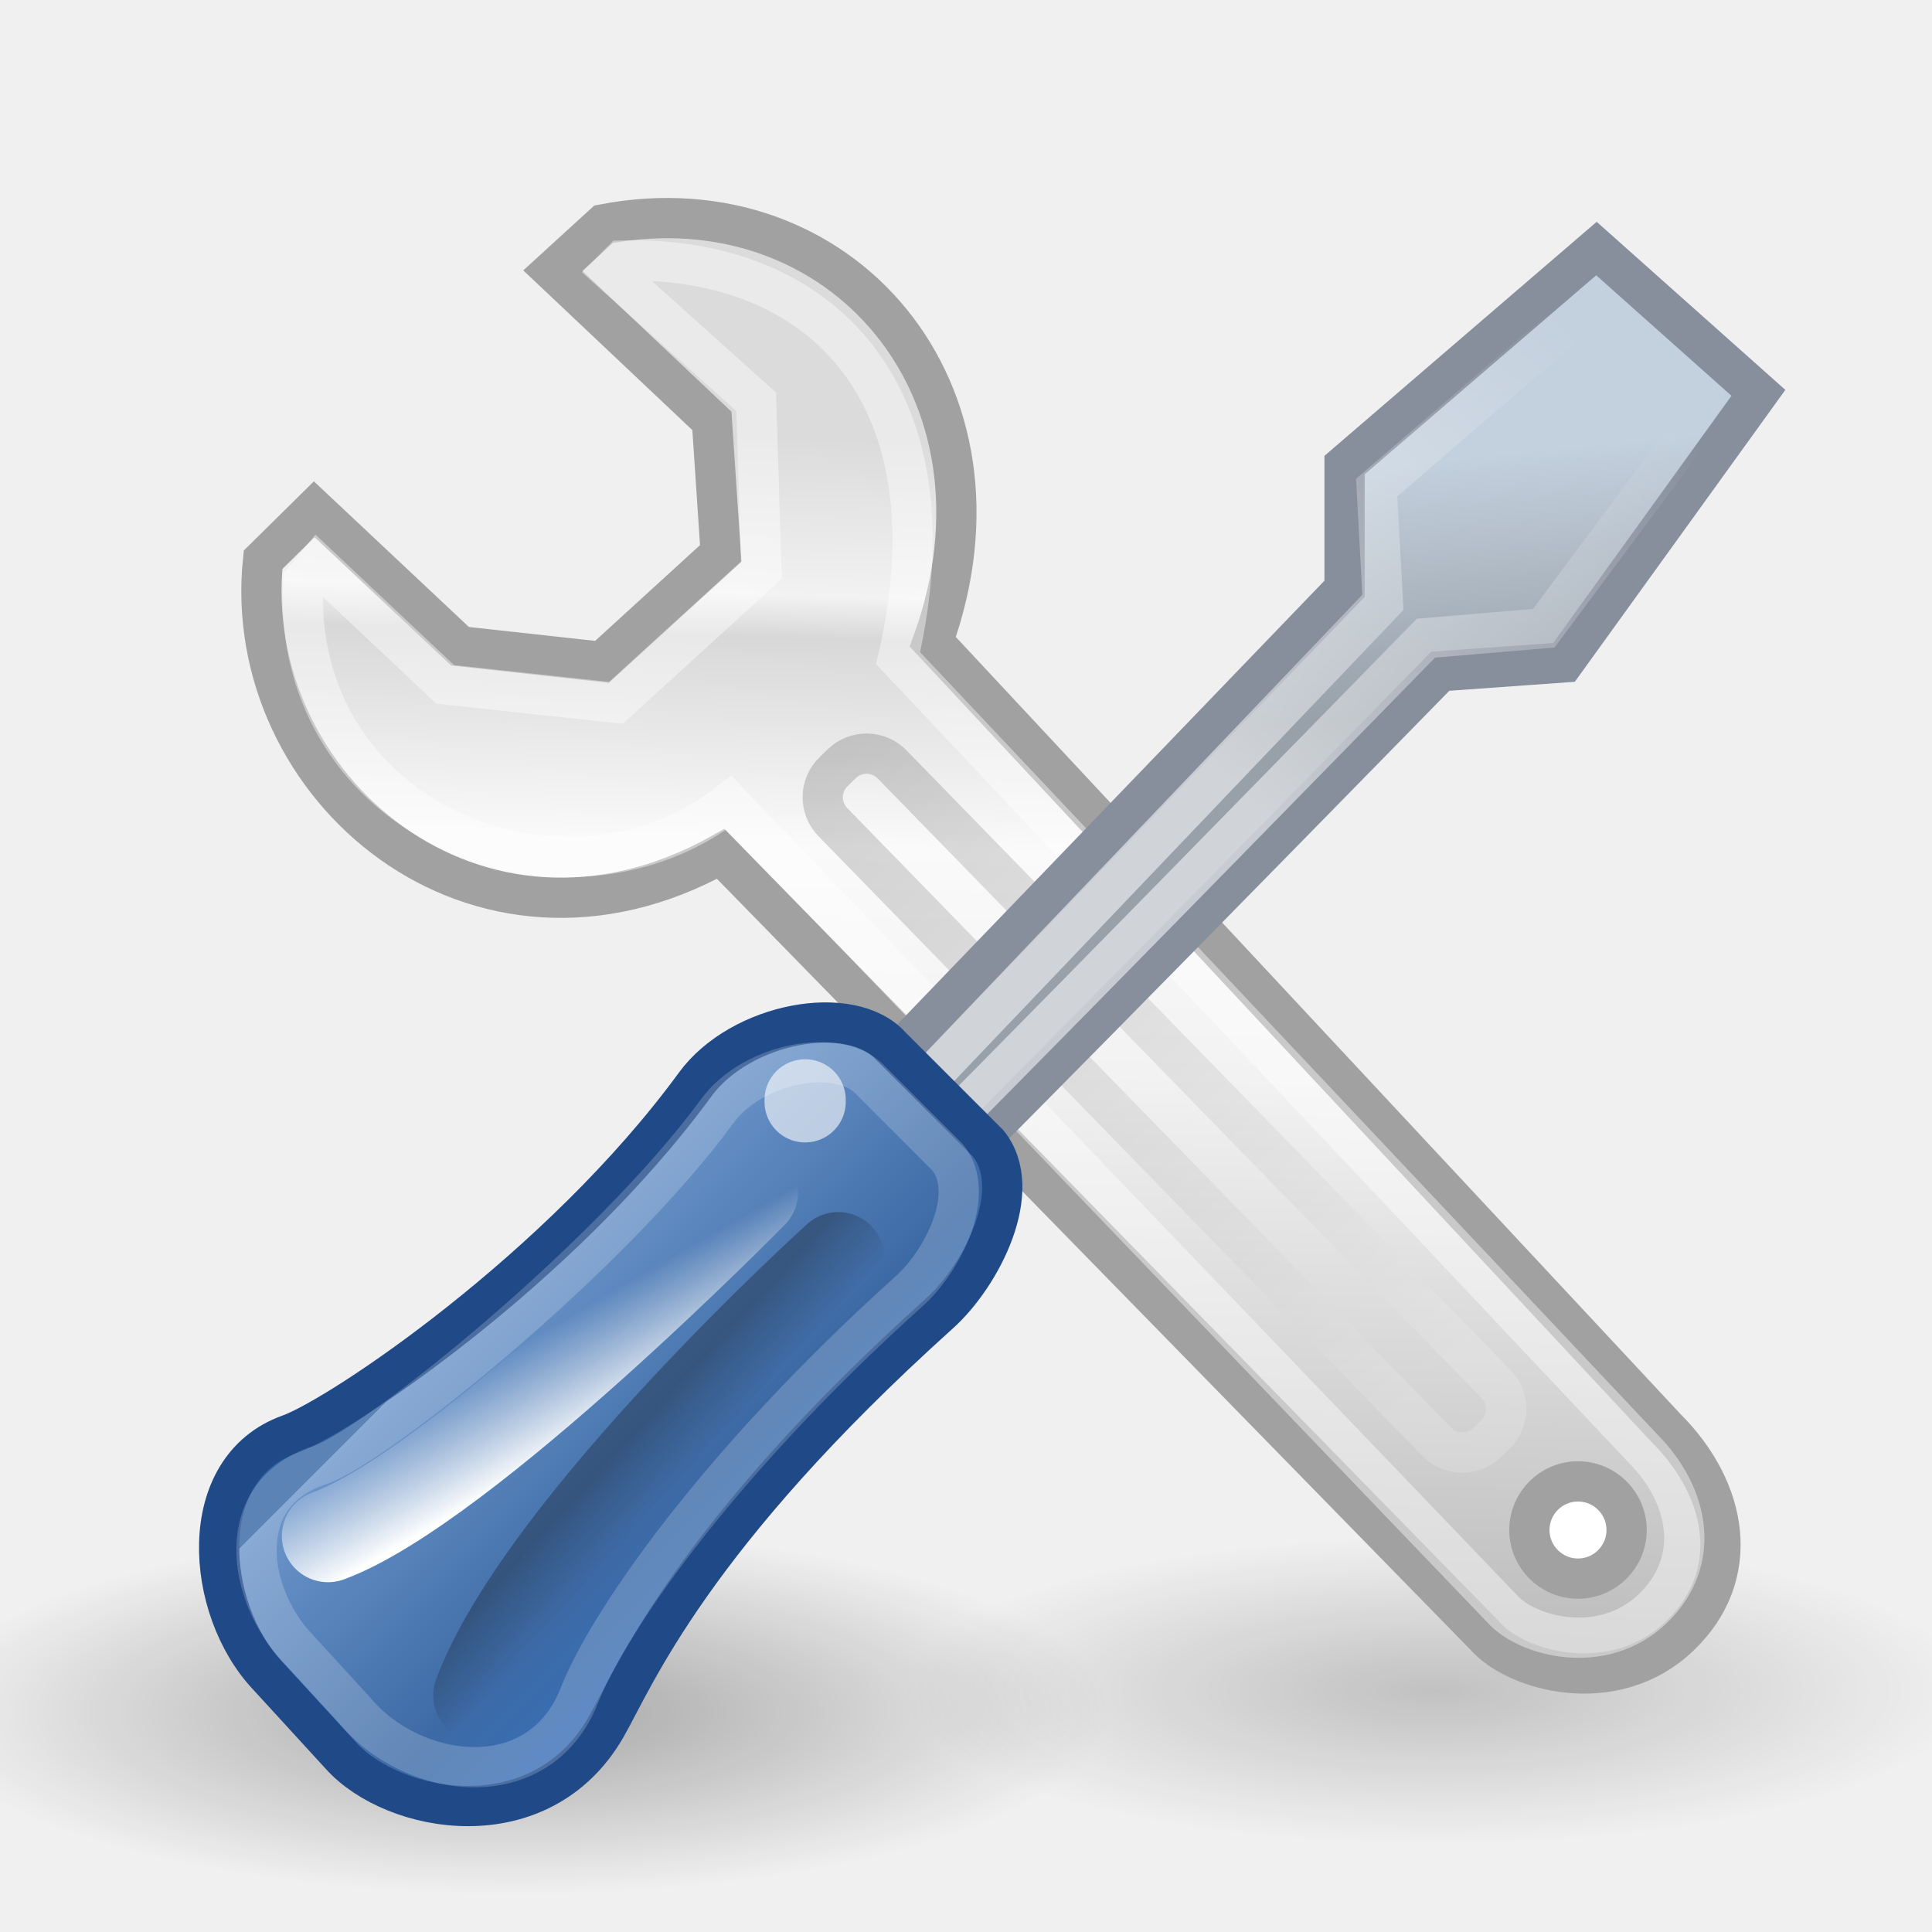
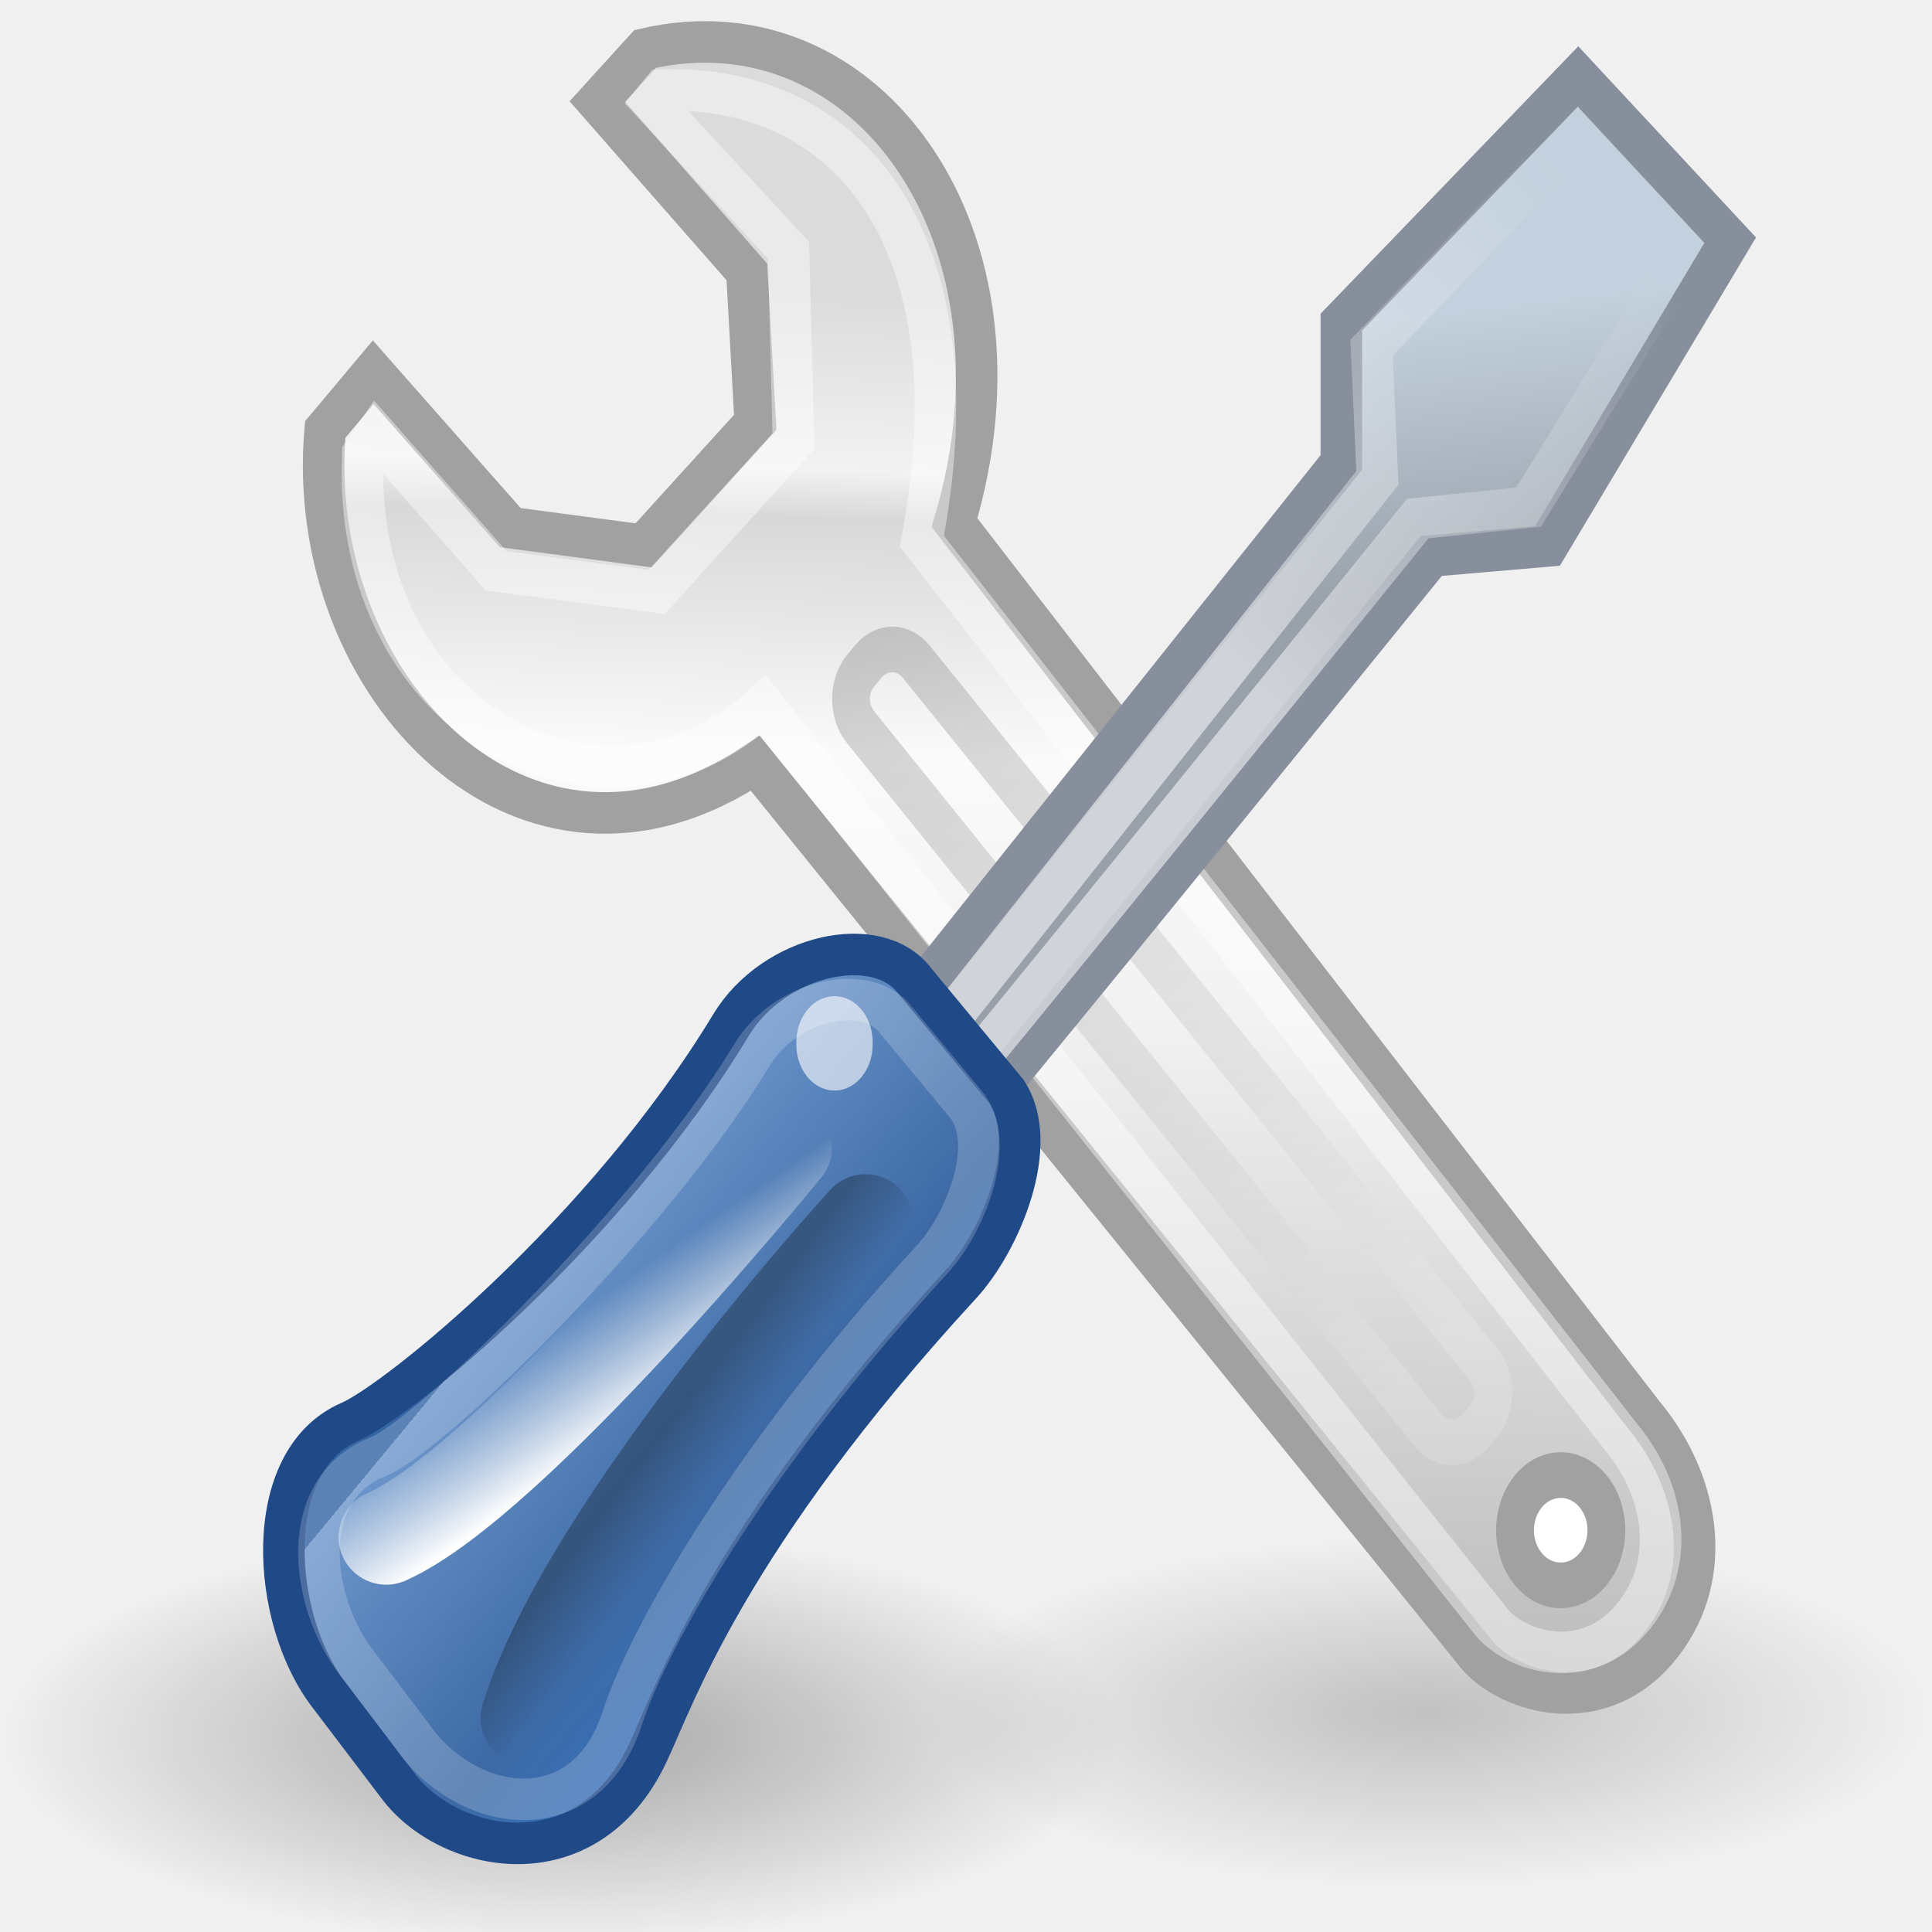
- <svg xmlns="http://www.w3.org/2000/svg" xmlns:xlink="http://www.w3.org/1999/xlink" width="48px" height="48px" id="svg11300">
+ <svg xmlns="http://www.w3.org/2000/svg" xmlns:xlink="http://www.w3.org/1999/xlink" width="22" height="22" id="svg11300" version="1.0">
  <defs id="defs3">
    <linearGradient id="linearGradient2250">
      <stop style="stop-color:#ffffff;stop-opacity:1;" offset="0" id="stop2252" />
      <stop style="stop-color:#ffffff;stop-opacity:0;" offset="1" id="stop2254" />
    </linearGradient>
    <linearGradient id="linearGradient2265">
      <stop style="stop-color:#000000;stop-opacity:1;" offset="0" id="stop2267" />
      <stop style="stop-color:#000000;stop-opacity:0;" offset="1" id="stop2269" />
    </linearGradient>
    <linearGradient id="linearGradient2257">
      <stop style="stop-color:#ffffff;stop-opacity:1;" offset="0" id="stop2259" />
      <stop style="stop-color:#ffffff;stop-opacity:0;" offset="1" id="stop2261" />
    </linearGradient>
    <linearGradient id="linearGradient3087">
      <stop style="stop-color:#3465a4;stop-opacity:1;" offset="0" id="stop3089" />
      <stop id="stop3095" offset="0" style="stop-color:#9fbce1;stop-opacity:1;" />
      <stop style="stop-color:#6b95ca;stop-opacity:1;" offset="0" id="stop2242" />
      <stop id="stop2244" offset="0.75" style="stop-color:#3d6aa5;stop-opacity:1;" />
      <stop style="stop-color:#386eb4;stop-opacity:1;" offset="1" id="stop3091" />
    </linearGradient>
    <linearGradient id="linearGradient3077">
      <stop style="stop-color:#98a0a9;stop-opacity:1;" offset="0" id="stop3079" />
      <stop style="stop-color:#c3d0dd;stop-opacity:1;" offset="1" id="stop3081" />
    </linearGradient>
    <linearGradient id="linearGradient3061">
      <stop style="stop-color:#ffffff;stop-opacity:1;" offset="0" id="stop3063" />
      <stop style="stop-color:#000000;stop-opacity:1;" offset="1" id="stop3065" />
    </linearGradient>
    <linearGradient id="linearGradient3049">
      <stop style="stop-color:#b6b6b6;stop-opacity:1;" offset="0" id="stop3051" />
      <stop id="stop2262" offset="0.5" style="stop-color:#f2f2f2;stop-opacity:1;" />
      <stop style="stop-color:#fafafa;stop-opacity:1;" offset="0.676" id="stop2264" />
      <stop id="stop2268" offset="0.841" style="stop-color:#d8d8d8;stop-opacity:1;" />
      <stop id="stop2266" offset="0.875" style="stop-color:#f2f2f2;stop-opacity:1;" />
      <stop style="stop-color:#dbdbdb;stop-opacity:1;" offset="1" id="stop3053" />
    </linearGradient>
    <linearGradient id="linearGradient3041">
      <stop style="stop-color:#000000;stop-opacity:1;" offset="0" id="stop3043" />
      <stop style="stop-color:#000000;stop-opacity:0;" offset="1" id="stop3045" />
    </linearGradient>
-     <radialGradient xlink:href="#linearGradient3041" id="radialGradient3047" cx="24.812" cy="39.125" fx="24.812" fy="39.125" r="17.688" gradientTransform="matrix(1,0,0,0.374558,7.194333e-15,24.47041)" gradientUnits="userSpaceOnUse" />
-     <linearGradient xlink:href="#linearGradient3049" id="linearGradient3055" x1="19.648" y1="42.254" x2="20.631" y2="6.776" gradientUnits="userSpaceOnUse" gradientTransform="matrix(0.87827,0,0,0.87827,2.536988,4.967681)" />
-     <linearGradient xlink:href="#linearGradient3061" id="linearGradient3067" x1="50.153" y1="-3.632" x2="25.291" y2="-4.3" gradientUnits="userSpaceOnUse" gradientTransform="matrix(0.87827,-1.375944e-15,1.375944e-15,0.87827,5.328299,1.650243)" />
-     <linearGradient xlink:href="#linearGradient3077" id="linearGradient3083" x1="38.228" y1="13.603" x2="37.535" y2="6.629" gradientUnits="userSpaceOnUse" gradientTransform="matrix(0.87827,0,0,0.87827,2.847503,5.588712)" />
-     <linearGradient xlink:href="#linearGradient3087" id="linearGradient3093" x1="9.75" y1="32.284" x2="16.915" y2="39.443" gradientUnits="userSpaceOnUse" gradientTransform="matrix(0.87827,0,0,0.87827,2.536988,4.967681)" />
-     <linearGradient xlink:href="#linearGradient2257" id="linearGradient2263" x1="12.005" y1="35.688" x2="10.651" y2="33.195" gradientUnits="userSpaceOnUse" gradientTransform="matrix(1.007254,-2.636526e-2,2.636526e-2,1.007254,1.593411,7.919100e-2)" />
-     <linearGradient xlink:href="#linearGradient2265" id="linearGradient2271" x1="14.018" y1="36.943" x2="15.416" y2="38.268" gradientUnits="userSpaceOnUse" gradientTransform="matrix(0.878099,-1.732370e-2,1.732370e-2,0.878099,2.163687,4.067899)" />
-     <linearGradient xlink:href="#linearGradient2250" id="linearGradient2256" x1="31.177" y1="19.822" x2="40.859" y2="9.657" gradientUnits="userSpaceOnUse" />
-     <radialGradient xlink:href="#linearGradient3041" id="radialGradient2260" gradientUnits="userSpaceOnUse" gradientTransform="matrix(1,0,0,0.374558,7.272829e-15,24.47041)" cx="24.812" cy="39.125" fx="24.812" fy="39.125" r="17.688" />
+     <radialGradient xlink:href="#linearGradient3041" id="radialGradient3047" cx="24.812" cy="39.125" fx="24.812" fy="39.125" r="17.688" gradientTransform="matrix(1,0,0,0.374558,0,24.47041)" gradientUnits="userSpaceOnUse" />
+     <linearGradient xlink:href="#linearGradient3049" id="linearGradient3055" x1="19.648" y1="42.254" x2="20.631" y2="6.776" gradientUnits="userSpaceOnUse" gradientTransform="matrix(0.378247,0,0,0.456666,1.980257,0.242774)" />
+     <linearGradient xlink:href="#linearGradient3061" id="linearGradient3067" x1="50.153" y1="-3.632" x2="25.291" y2="-4.3" gradientUnits="userSpaceOnUse" gradientTransform="matrix(0.420298,1.084375e-7,-2.596156e-7,0.418286,1.695766,-1.413103)" />
+     <linearGradient xlink:href="#linearGradient3077" id="linearGradient3083" x1="38.228" y1="13.603" x2="37.535" y2="6.629" gradientUnits="userSpaceOnUse" gradientTransform="matrix(0.378247,0,0,0.456666,2.113987,0.565684)" />
+     <linearGradient xlink:href="#linearGradient3087" id="linearGradient3093" x1="9.75" y1="32.284" x2="16.915" y2="39.443" gradientUnits="userSpaceOnUse" gradientTransform="matrix(0.378247,0,0,0.456666,1.980257,0.242774)" />
+     <linearGradient xlink:href="#linearGradient2257" id="linearGradient2263" x1="12.005" y1="35.688" x2="10.651" y2="33.195" gradientUnits="userSpaceOnUse" gradientTransform="matrix(0.433796,-1.370891e-2,1.135479e-2,0.523733,1.573884,-2.299053)" />
+     <linearGradient xlink:href="#linearGradient2265" id="linearGradient2271" x1="14.018" y1="36.943" x2="15.416" y2="38.268" gradientUnits="userSpaceOnUse" gradientTransform="matrix(0.378173,-9.00765e-3,7.460839e-3,0.456578,1.819487,-0.225079)" />
+     <linearGradient xlink:href="#linearGradient2250" id="linearGradient2256" x1="31.177" y1="19.822" x2="40.859" y2="9.657" gradientUnits="userSpaceOnUse" gradientTransform="matrix(0.430672,0,0,0.519961,0.887646,-2.340225)" />
+     <radialGradient xlink:href="#linearGradient3041" id="radialGradient2260" gradientUnits="userSpaceOnUse" gradientTransform="matrix(1,0,0,0.374558,0,24.47041)" cx="24.812" cy="39.125" fx="24.812" fy="39.125" r="17.688" />
  </defs>
  <g id="layer1">
-     <path transform="matrix(0.751118,0,0,0.578703,17.04087,19.36341)" d="M 42.5 39.125 A 17.688 6.625 0 1 1  7.125,39.125 A 17.688 6.625 0 1 1  42.5 39.125 z" id="path2258" style="opacity:0.199;color:#000000;fill:url(#radialGradient2260);fill-opacity:1;fill-rule:nonzero;stroke:none;stroke-width:1;stroke-linecap:butt;stroke-linejoin:miter;marker:none;marker-start:none;marker-mid:none;marker-end:none;stroke-miterlimit:4;stroke-dasharray:none;stroke-dashoffset:0;stroke-opacity:1;visibility:visible;display:inline;overflow:visible" />
-     <path style="opacity:0.312;color:#000000;fill:url(#radialGradient3047);fill-opacity:1;fill-rule:nonzero;stroke:none;stroke-width:1;stroke-linecap:butt;stroke-linejoin:miter;marker:none;marker-start:none;marker-mid:none;marker-end:none;stroke-miterlimit:4;stroke-dasharray:none;stroke-dashoffset:0;stroke-opacity:1;visibility:visible;display:inline;overflow:visible" id="path3039" d="M 42.5 39.125 A 17.688 6.625 0 1 1  7.125,39.125 A 17.688 6.625 0 1 1  42.5 39.125 z" transform="matrix(0.836071,0,0,0.685436,-7.959607,15.71781)" />
-     <path style="opacity:1;color:#000000;fill:url(#linearGradient3055);fill-opacity:1;fill-rule:nonzero;stroke:#a1a1a1;stroke-width:1;stroke-linecap:butt;stroke-linejoin:miter;marker:none;marker-start:none;marker-mid:none;marker-end:none;stroke-miterlimit:4;stroke-dasharray:none;stroke-dashoffset:0;stroke-opacity:1;visibility:visible;display:inline;overflow:visible" d="M 17.907,21.216 L 36.899,40.647 C 37.668,41.526 40.103,42.204 41.73,40.647 C 43.301,39.144 42.937,37.025 41.4,35.488 L 23.176,15.946 C 25.426,9.696 20.872,4.446 14.997,5.571 L 13.735,6.724 L 17.687,10.457 L 17.907,13.75 L 14.956,16.444 L 11.429,16.056 L 7.807,12.653 C 7.807,12.653 6.536,13.907 6.536,13.907 C 5.946,19.549 11.844,24.591 17.907,21.216 z " id="path2140" />
-     <path id="path3057" d="M 18.117,19.94 L 37.32,39.968 C 37.915,40.648 39.8,41.173 41.06,39.968 C 42.276,38.804 41.995,37.163 40.805,35.973 L 22.313,16.352 C 23.813,9.852 20.454,6.348 15.454,6.473 L 15.184,6.746 L 18.787,9.982 L 18.917,14.164 L 15.303,17.462 L 11.061,17.004 L 7.885,14.013 L 7.532,14.443 C 7.219,20.412 14.024,23.128 18.117,19.94 z " style="opacity:0.426;color:#000000;fill:none;fill-opacity:1;fill-rule:nonzero;stroke:#ffffff;stroke-width:1;stroke-linecap:butt;stroke-linejoin:miter;marker:none;marker-start:none;marker-mid:none;marker-end:none;stroke-miterlimit:4;stroke-dasharray:none;stroke-dashoffset:0;stroke-opacity:1;visibility:visible;display:inline;overflow:visible" />
-     <rect style="opacity:0.17;color:#000000;fill:none;fill-opacity:1;fill-rule:nonzero;stroke:url(#linearGradient3067);stroke-width:1;stroke-linecap:butt;stroke-linejoin:miter;marker:none;marker-start:none;marker-mid:none;marker-end:none;stroke-miterlimit:4;stroke-dasharray:none;stroke-dashoffset:0;stroke-opacity:1;visibility:visible;display:inline;overflow:visible" id="rect3059" width="23.268" height="2.055" x="28.185" y="-2.618" rx="0.884" ry="0.884" transform="matrix(0.697938,0.716158,-0.716158,0.697938,0,0)" />
-     <path style="opacity:1;color:#000000;fill:url(#linearGradient3083);fill-opacity:1;fill-rule:nonzero;stroke:#878f9d;stroke-width:1;stroke-linecap:butt;stroke-linejoin:miter;marker:none;marker-start:none;marker-mid:none;marker-end:none;stroke-miterlimit:4;stroke-dasharray:none;stroke-dashoffset:0;stroke-opacity:1;visibility:visible;display:inline;overflow:visible" d="M 22.499,30.125 C 23.332,29.411 35.783,16.677 35.783,16.677 L 38.857,16.457 L 43.687,9.76 L 39.663,6.175 L 33.405,11.555 L 33.405,14.629 L 20.67,27.858 C 20.066,28.461 21.73,30.784 22.499,30.125 z " id="path2144" />
-     <path id="path3085" d="M 22.402,29.085 C 23.049,28.531 35.426,15.856 35.426,15.856 L 38.355,15.608 L 42.569,9.946 L 39.679,7.397 L 34.203,12.114 L 34.358,14.965 L 21.682,28.257 C 21.213,28.726 21.806,29.597 22.402,29.085 z " style="opacity:0.54;color:#000000;fill:none;fill-opacity:1;fill-rule:nonzero;stroke:url(#linearGradient2256);stroke-width:1;stroke-linecap:butt;stroke-linejoin:miter;marker:none;marker-start:none;marker-mid:none;marker-end:none;stroke-miterlimit:4;stroke-dasharray:none;stroke-dashoffset:0;stroke-opacity:1;visibility:visible;display:inline;overflow:visible" />
-     <path style="color:#000000;fill:url(#linearGradient3093);fill-opacity:1;fill-rule:nonzero;stroke:#204a87;stroke-width:1;stroke-linecap:butt;stroke-linejoin:miter;stroke-miterlimit:4;stroke-dashoffset:0;stroke-opacity:1;marker:none;marker-start:none;marker-mid:none;marker-end:none;visibility:visible;display:inline;overflow:visible" d="M 8.465,43.612 C 9.782,45.077 13.439,45.74 15.061,42.902 C 15.768,41.664 17.155,38.199 23.342,32.63 C 24.381,31.696 25.482,29.559 24.549,28.407 L 22.133,25.991 C 21.145,24.893 18.399,25.406 17.272,26.942 C 13.913,31.538 8.426,35.197 7.189,35.639 C 4.821,36.485 5.087,39.975 6.654,41.635 L 8.465,43.612 z " id="path2142" />
-     <path style="opacity:1;color:#000000;fill:#ffffff;fill-opacity:1;fill-rule:nonzero;stroke:#a1a1a1;stroke-width:1.139;stroke-linecap:butt;stroke-linejoin:miter;marker:none;marker-start:none;marker-mid:none;marker-end:none;stroke-miterlimit:4;stroke-dasharray:none;stroke-dashoffset:0;stroke-opacity:1;visibility:visible;display:inline;overflow:visible" id="path2146" d="M 43.25 37.5 A 1.375 1.375 0 1 1  40.5,37.5 A 1.375 1.375 0 1 1  43.25 37.5 z" transform="matrix(0.87827,0,0,0.87827,2.427204,5.077464)" />
-     <path style="opacity:0.602;color:#000000;fill:#ffffff;fill-opacity:1;fill-rule:nonzero;stroke:none;stroke-width:1;stroke-linecap:butt;stroke-linejoin:miter;marker:none;marker-start:none;marker-mid:none;marker-end:none;stroke-miterlimit:4;stroke-dasharray:none;stroke-dashoffset:0;stroke-opacity:1;visibility:visible;display:inline;overflow:visible" id="path3101" d="M 20.771 28.201 A 1.768 1.768 0 1 1  17.236,28.201 A 1.768 1.768 0 1 1  20.771 28.201 z" transform="matrix(0.570876,0,0,0.570876,9.154848,11.25111)" />
-     <path style="opacity:1;color:#000000;fill:none;fill-opacity:1;fill-rule:nonzero;stroke:url(#linearGradient2263);stroke-width:2.295;stroke-linecap:round;stroke-linejoin:round;marker:none;marker-start:none;marker-mid:none;marker-end:none;stroke-miterlimit:4;stroke-dasharray:none;stroke-dashoffset:0;stroke-opacity:1;visibility:visible;display:inline;overflow:visible" d="M 18.679,29.625 C 18.679,29.625 11.509,36.924 8.15,38.162" id="path3103" />
-     <path id="path2270" d="M 8.806,42.487 C 10.247,44.232 13.406,44.648 14.397,42.116 C 15.078,40.377 17.731,36.45 22.595,32.073 C 23.412,31.338 24.277,29.658 23.543,28.752 L 21.645,26.854 C 20.868,25.99 18.709,26.393 17.823,27.601 C 15.183,31.214 9.34,35.941 7.927,36.407 C 5.741,37.128 6.15,39.628 7.382,40.933 L 8.806,42.487 z " style="color:#000000;fill:none;fill-opacity:1;fill-rule:nonzero;stroke:#ffffff;stroke-width:1;stroke-linecap:butt;stroke-linejoin:miter;marker:none;marker-start:none;marker-mid:none;marker-end:none;stroke-miterlimit:4;stroke-dasharray:none;stroke-dashoffset:0;stroke-opacity:1;visibility:visible;display:inline;overflow:visible;opacity:0.199" />
-     <path style="opacity:0.278;color:#000000;fill:none;fill-opacity:1;fill-rule:nonzero;stroke:url(#linearGradient2271);stroke-width:2.295;stroke-linecap:round;stroke-linejoin:round;marker:none;marker-start:none;marker-mid:none;marker-end:none;stroke-miterlimit:4;stroke-dashoffset:0;stroke-opacity:1;visibility:visible;display:inline;overflow:visible" d="M 20.825,31.261 C 20.825,31.261 13.502,37.878 11.911,42.121" id="path2247" />
+     <path transform="matrix(0.323486,0,0,0.300903,8.226676,7.727998)" d="M 42.5 39.125 A 17.688 6.625 0 1 1  7.125,39.125 A 17.688 6.625 0 1 1  42.5 39.125 z" id="path2258" style="opacity:0.199;color:black;fill:url(#radialGradient2260);fill-opacity:1;fill-rule:nonzero;stroke:none;stroke-width:1;stroke-linecap:butt;stroke-linejoin:miter;marker:none;marker-start:none;marker-mid:none;marker-end:none;stroke-miterlimit:4;stroke-dasharray:none;stroke-dashoffset:0;stroke-opacity:1;visibility:visible;display:inline;overflow:visible" />
+     <path style="opacity:0.312;color:black;fill:url(#radialGradient3047);fill-opacity:1;fill-rule:nonzero;stroke:none;stroke-width:1;stroke-linecap:butt;stroke-linejoin:miter;marker:none;marker-start:none;marker-mid:none;marker-end:none;stroke-miterlimit:4;stroke-dasharray:none;stroke-dashoffset:0;stroke-opacity:1;visibility:visible;display:inline;overflow:visible" id="path3039" d="M 42.5 39.125 A 17.688 6.625 0 1 1  7.125,39.125 A 17.688 6.625 0 1 1  42.5 39.125 z" transform="matrix(0.360073,0,0,0.3564,-2.540336,5.832427)" />
+     <path style="opacity:1;color:black;fill:url(#linearGradient3055);fill-opacity:1;fill-rule:nonzero;stroke:#a1a1a1;stroke-width:0.473;stroke-linecap:butt;stroke-linejoin:miter;marker:none;marker-start:none;marker-mid:none;marker-end:none;stroke-miterlimit:4;stroke-dasharray:none;stroke-dashoffset:0;stroke-opacity:1;visibility:visible;display:inline;overflow:visible" d="M 8.6,8.691 L 16.779,18.795 C 17.11,19.252 18.159,19.604 18.86,18.795 C 19.536,18.013 19.38,16.911 18.718,16.112 L 10.869,5.951 C 11.838,2.701 9.877,-0.028 7.347,0.557 L 6.803,1.156 L 8.505,3.097 L 8.6,4.809 L 7.329,6.21 L 5.81,6.008 L 4.25,4.239 C 4.25,4.239 3.703,4.891 3.703,4.891 C 3.448,7.824 5.989,10.446 8.6,8.691 z " id="path2140" />
+     <path id="path3057" d="M 8.69,8.028 L 16.96,18.441 C 17.217,18.795 18.028,19.068 18.571,18.441 C 19.095,17.836 18.974,16.983 18.461,16.365 L 10.497,6.162 C 11.143,2.783 9.697,0.96 7.543,1.025 L 7.427,1.167 L 8.979,2.85 L 9.035,5.024 L 7.478,6.74 L 5.651,6.501 L 4.283,4.946 L 4.131,5.169 C 3.997,8.273 6.927,9.685 8.69,8.028 z " style="opacity:0.426;color:black;fill:none;fill-opacity:1;fill-rule:nonzero;stroke:white;stroke-width:0.473;stroke-linecap:butt;stroke-linejoin:miter;marker:none;marker-start:none;marker-mid:none;marker-end:none;stroke-miterlimit:4;stroke-dasharray:none;stroke-dashoffset:0;stroke-opacity:1;visibility:visible;display:inline;overflow:visible" />
+     <rect style="opacity:0.17;color:black;fill:none;fill-opacity:1;fill-rule:nonzero;stroke:url(#linearGradient3067);stroke-width:0.477;stroke-linecap:butt;stroke-linejoin:miter;marker:none;marker-start:none;marker-mid:none;marker-end:none;stroke-miterlimit:4;stroke-dasharray:none;stroke-dashoffset:0;stroke-opacity:1;visibility:visible;display:inline;overflow:visible" id="rect3059" width="11.135" height="0.979" x="12.634" y="-3.446" rx="0.423" ry="0.421" transform="matrix(0.628108,0.778126,-0.647604,0.761977,0,0)" />
+     <path style="opacity:1;color:black;fill:url(#linearGradient3083);fill-opacity:1;fill-rule:nonzero;stroke:#878f9d;stroke-width:0.473;stroke-linecap:butt;stroke-linejoin:miter;marker:none;marker-start:none;marker-mid:none;marker-end:none;stroke-miterlimit:4;stroke-dasharray:none;stroke-dashoffset:0;stroke-opacity:1;visibility:visible;display:inline;overflow:visible" d="M 10.577,13.324 C 10.936,12.952 16.298,6.331 16.298,6.331 L 17.622,6.217 L 19.702,2.735 L 17.969,0.871 L 15.274,3.668 L 15.274,5.266 L 9.79,12.145 C 9.53,12.459 10.246,13.666 10.577,13.324 z " id="path2144" />
+     <path id="path3085" d="M 10.536,12.783 C 10.814,12.495 16.145,5.904 16.145,5.904 L 17.406,5.775 L 19.221,2.831 L 17.976,1.506 L 15.618,3.959 L 15.685,5.441 L 10.225,12.353 C 10.024,12.596 10.279,13.049 10.536,12.783 z " style="opacity:0.54;color:black;fill:none;fill-opacity:1;fill-rule:nonzero;stroke:url(#linearGradient2256);stroke-width:0.473;stroke-linecap:butt;stroke-linejoin:miter;marker:none;marker-start:none;marker-mid:none;marker-end:none;stroke-miterlimit:4;stroke-dasharray:none;stroke-dashoffset:0;stroke-opacity:1;visibility:visible;display:inline;overflow:visible" />
+     <path style="color:black;fill:url(#linearGradient3093);fill-opacity:1;fill-rule:nonzero;stroke:#204a87;stroke-width:0.473;stroke-linecap:butt;stroke-linejoin:miter;marker:none;marker-start:none;marker-mid:none;marker-end:none;stroke-miterlimit:4;stroke-dashoffset:0;stroke-opacity:1;visibility:visible;display:inline;overflow:visible" d="M 4.533,20.336 C 5.1,21.098 6.675,21.443 7.374,19.967 C 7.678,19.324 8.276,17.522 10.94,14.626 C 11.388,14.141 11.862,13.029 11.46,12.43 L 10.42,11.174 C 9.994,10.603 8.812,10.87 8.326,11.669 C 6.88,14.058 4.517,15.961 3.984,16.191 C 2.964,16.63 3.079,18.445 3.753,19.309 L 4.533,20.336 z " id="path2142" />
+     <path style="opacity:1;color:black;fill:white;fill-opacity:1;fill-rule:nonzero;stroke:#a1a1a1;stroke-width:1.139;stroke-linecap:butt;stroke-linejoin:miter;marker:none;marker-start:none;marker-mid:none;marker-end:none;stroke-miterlimit:4;stroke-dasharray:none;stroke-dashoffset:0;stroke-opacity:1;visibility:visible;display:inline;overflow:visible" id="path2146" d="M 43.25 37.5 A 1.375 1.375 0 1 1  40.5,37.5 A 1.375 1.375 0 1 1  43.25 37.5 z" transform="matrix(0.378247,0,0,0.456667,1.932976,0.299861)" />
+     <path style="opacity:0.602;color:black;fill:white;fill-opacity:1;fill-rule:nonzero;stroke:none;stroke-width:1;stroke-linecap:butt;stroke-linejoin:miter;marker:none;marker-start:none;marker-mid:none;marker-end:none;stroke-miterlimit:4;stroke-dasharray:none;stroke-dashoffset:0;stroke-opacity:1;visibility:visible;display:inline;overflow:visible" id="path3101" d="M 20.771 28.201 A 1.768 1.768 0 1 1  17.236,28.201 A 1.768 1.768 0 1 1  20.771 28.201 z" transform="matrix(0.24586,0,0,0.296834,4.830386,3.509916)" />
+     <path style="opacity:1;color:black;fill:none;fill-opacity:1;fill-rule:nonzero;stroke:url(#linearGradient2263);stroke-width:1.086;stroke-linecap:round;stroke-linejoin:round;marker:none;marker-start:none;marker-mid:none;marker-end:none;stroke-miterlimit:4;stroke-dasharray:none;stroke-dashoffset:0;stroke-opacity:1;visibility:visible;display:inline;overflow:visible" d="M 8.932,13.064 C 8.932,13.064 5.844,16.859 4.398,17.502" id="path3103" />
+     <path id="path2270" d="M 4.68,19.751 C 5.301,20.659 6.661,20.875 7.088,19.559 C 7.382,18.654 8.524,16.613 10.619,14.336 C 10.97,13.955 11.343,13.081 11.027,12.61 L 10.209,11.623 C 9.875,11.174 8.945,11.383 8.564,12.011 C 7.426,13.89 4.91,16.347 4.302,16.59 C 3.36,16.965 3.536,18.265 4.067,18.943 L 4.68,19.751 z " style="opacity:0.199;color:black;fill:none;fill-opacity:1;fill-rule:nonzero;stroke:white;stroke-width:0.473;stroke-linecap:butt;stroke-linejoin:miter;marker:none;marker-start:none;marker-mid:none;marker-end:none;stroke-miterlimit:4;stroke-dasharray:none;stroke-dashoffset:0;stroke-opacity:1;visibility:visible;display:inline;overflow:visible" />
+     <path style="opacity:0.278;color:black;fill:none;fill-opacity:1;fill-rule:nonzero;stroke:url(#linearGradient2271);stroke-width:1.086;stroke-linecap:round;stroke-linejoin:round;marker:none;marker-start:none;marker-mid:none;marker-end:none;stroke-miterlimit:4;stroke-dashoffset:0;stroke-opacity:1;visibility:visible;display:inline;overflow:visible" d="M 9.856,13.914 C 9.856,13.914 6.703,17.355 6.017,19.561" id="path2247" />
  </g>
</svg>
